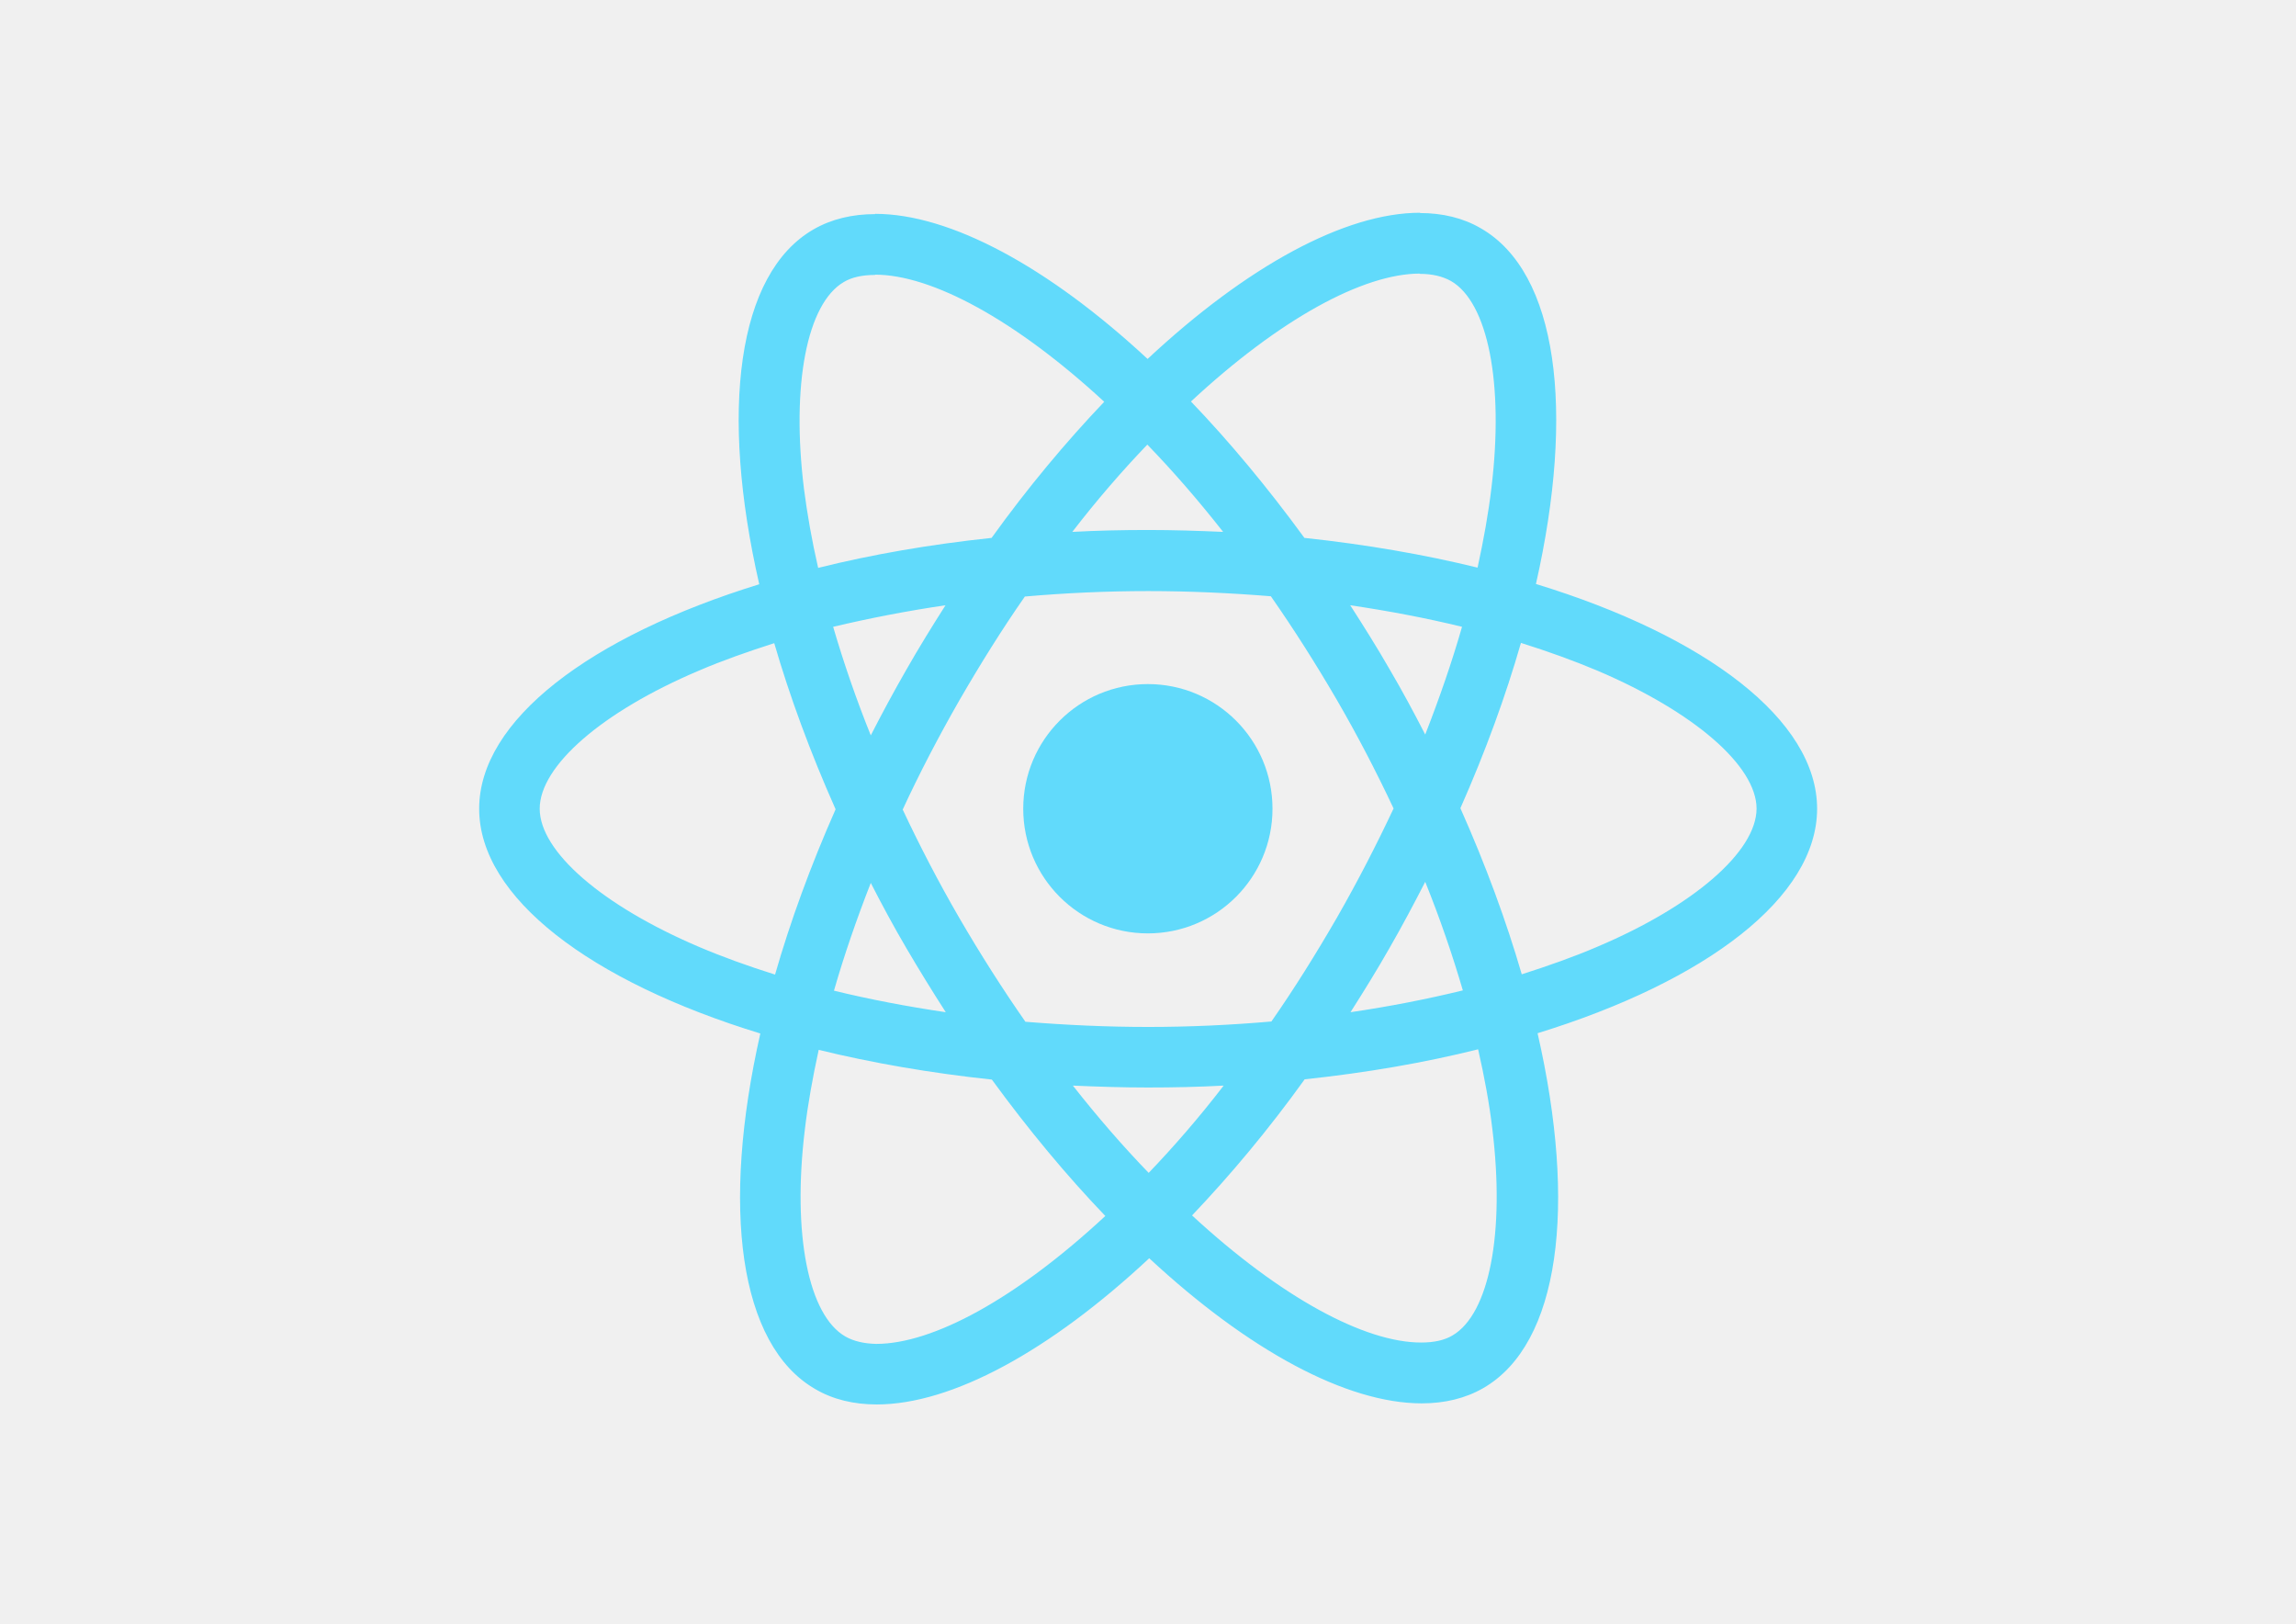
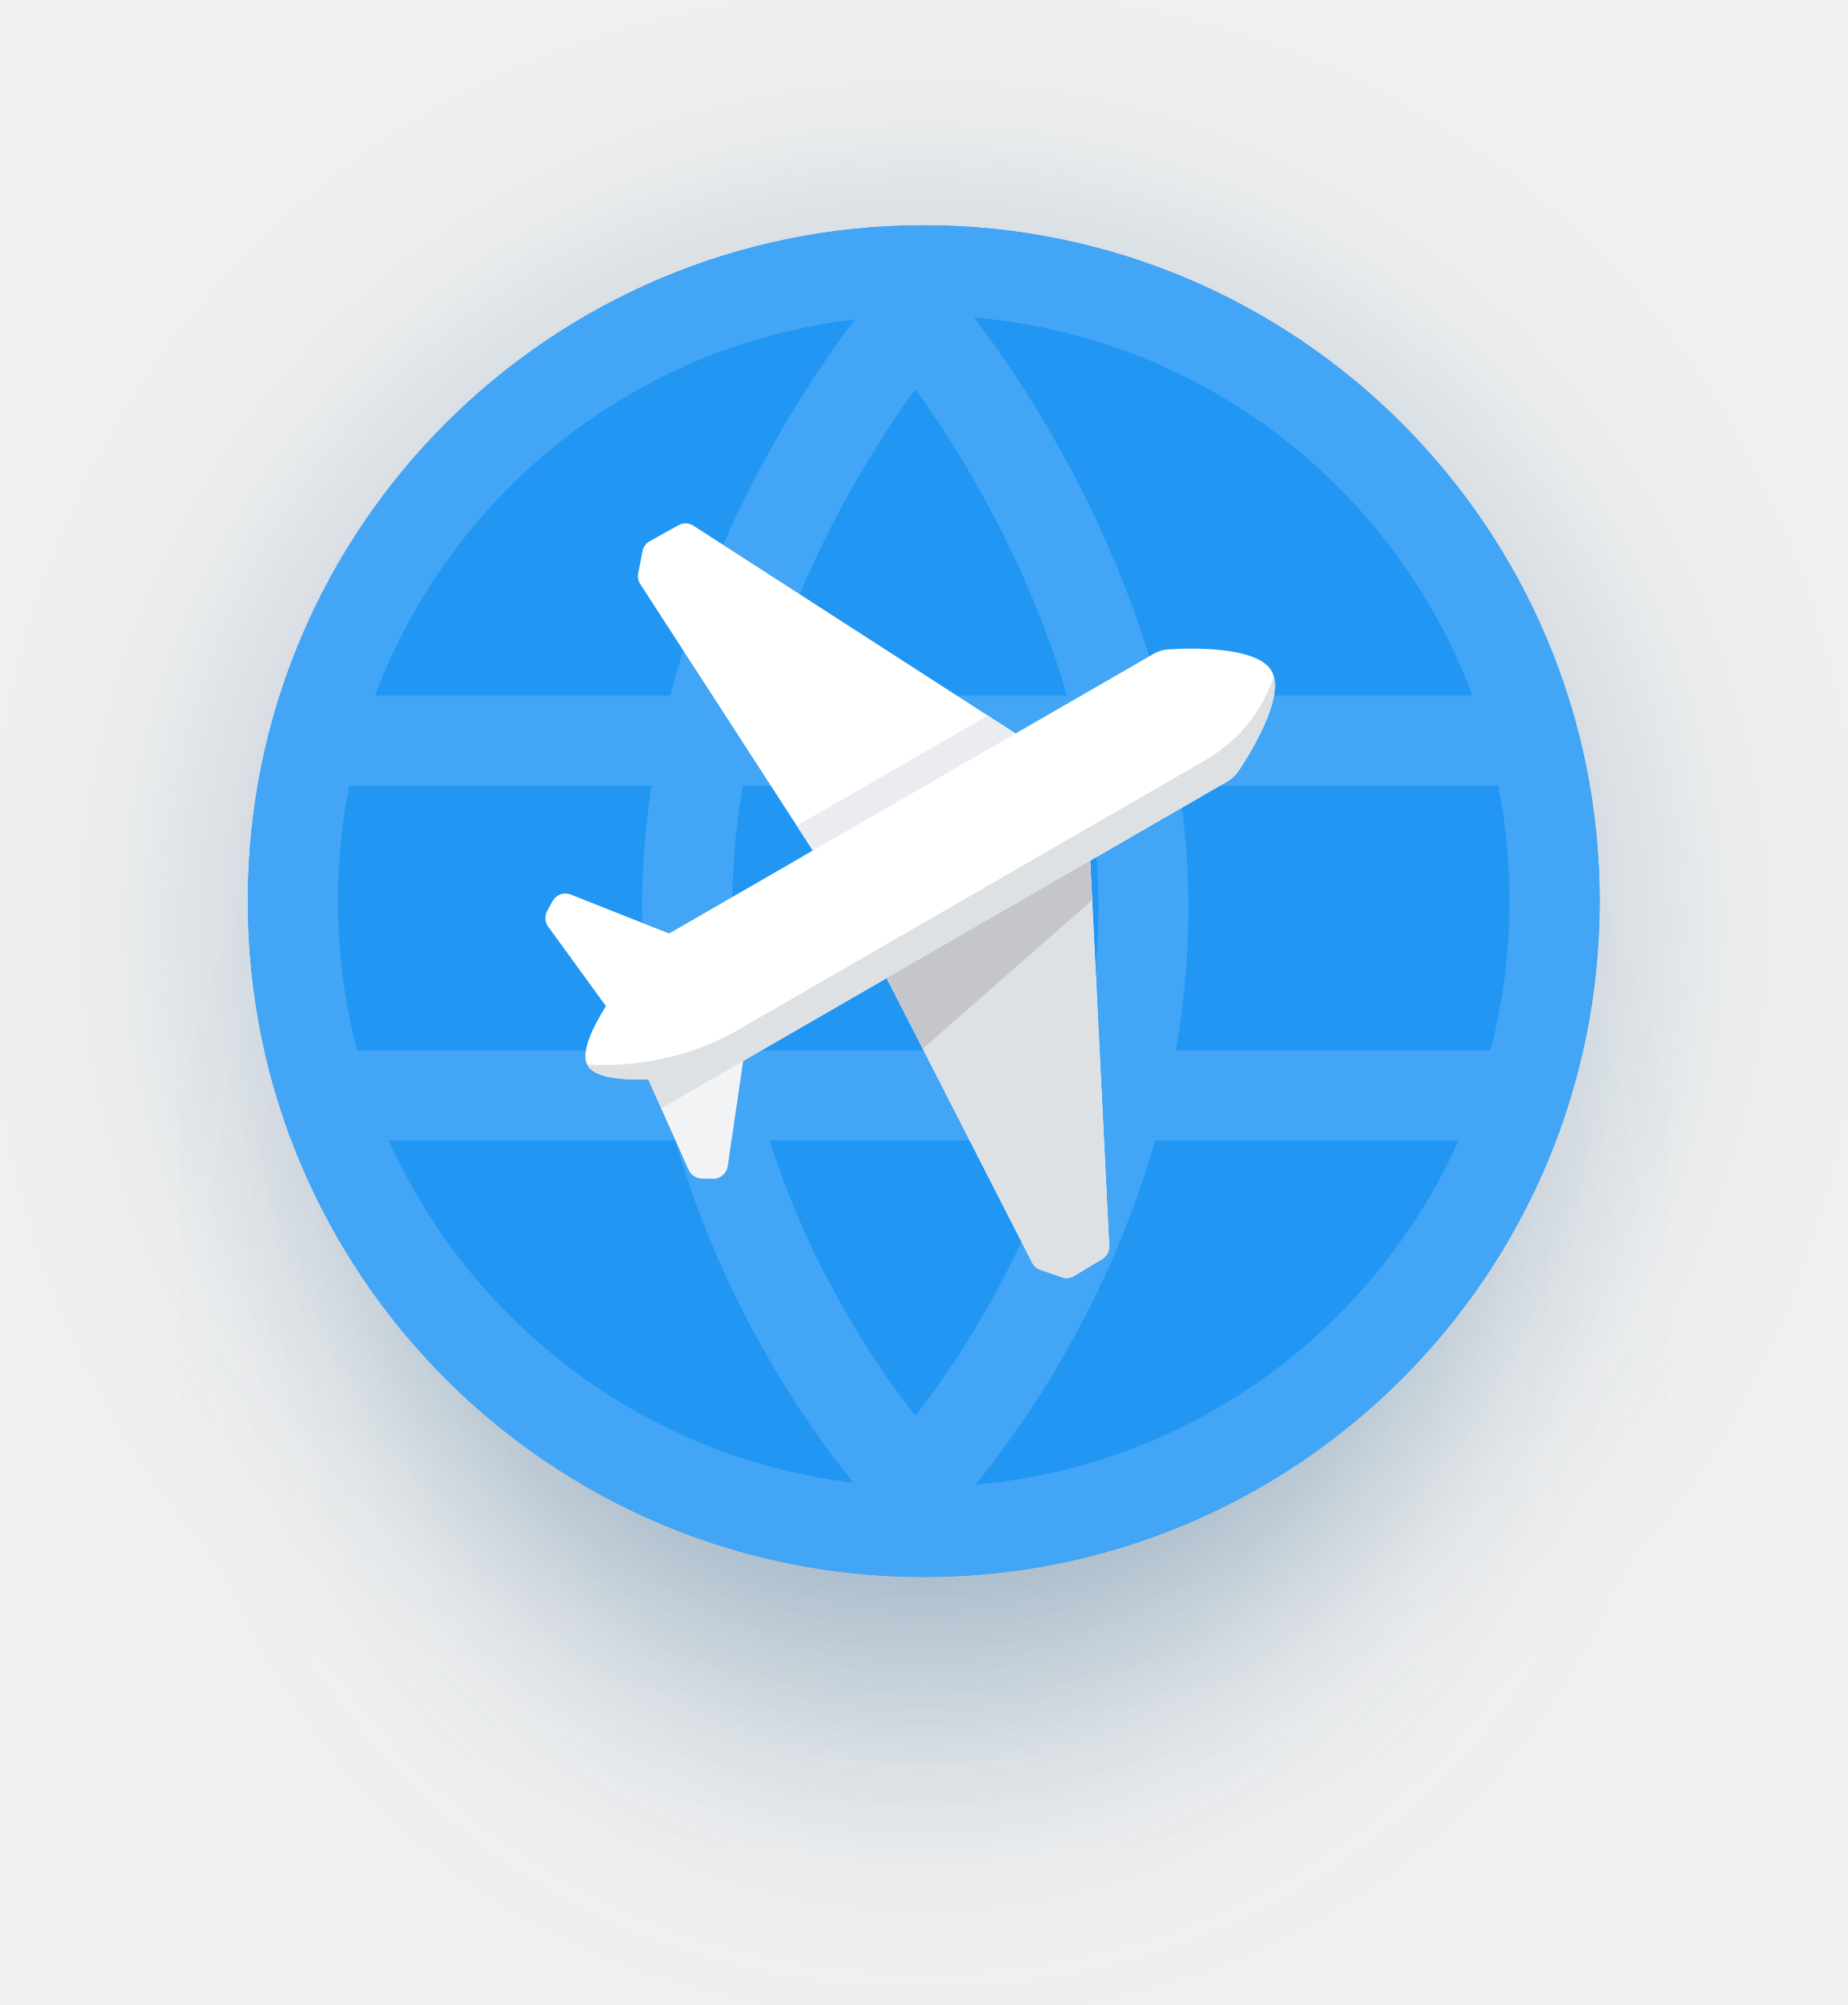
- <svg xmlns="http://www.w3.org/2000/svg" viewBox="0 0 841.9 595.3">
-   <g fill="#61DAFB">
-     <path d="M666.3 296.5c0-32.5-40.7-63.3-103.1-82.4 14.4-63.6 8-114.2-20.2-130.4-6.5-3.8-14.1-5.6-22.4-5.6v22.3c4.6 0 8.3.9 11.4 2.6 13.6 7.8 19.5 37.5 14.9 75.7-1.1 9.4-2.9 19.3-5.1 29.4-19.6-4.8-41-8.5-63.5-10.9-13.5-18.5-27.5-35.3-41.6-50 32.6-30.3 63.2-46.9 84-46.9V78c-27.5 0-63.5 19.6-99.9 53.6-36.4-33.8-72.4-53.2-99.9-53.2v22.3c20.7 0 51.4 16.5 84 46.6-14 14.7-28 31.4-41.3 49.9-22.6 2.4-44 6.1-63.6 11-2.3-10-4-19.7-5.2-29-4.7-38.2 1.1-67.9 14.6-75.8 3-1.8 6.9-2.6 11.5-2.6V78.5c-8.4 0-16 1.8-22.6 5.6-28.1 16.2-34.4 66.7-19.9 130.1-62.2 19.2-102.7 49.9-102.7 82.3 0 32.5 40.7 63.3 103.1 82.4-14.4 63.6-8 114.2 20.2 130.4 6.5 3.8 14.1 5.6 22.5 5.6 27.5 0 63.5-19.6 99.9-53.6 36.4 33.8 72.4 53.2 99.9 53.2 8.4 0 16-1.8 22.6-5.6 28.1-16.2 34.4-66.7 19.9-130.1 62-19.1 102.5-49.9 102.5-82.3zm-130.2-66.7c-3.7 12.9-8.3 26.2-13.5 39.5-4.1-8-8.4-16-13.1-24-4.6-8-9.5-15.8-14.4-23.4 14.2 2.1 27.9 4.7 41 7.9zm-45.8 106.5c-7.8 13.5-15.8 26.3-24.1 38.2-14.9 1.3-30 2-45.2 2-15.1 0-30.2-.7-45-1.9-8.3-11.9-16.4-24.6-24.2-38-7.6-13.1-14.5-26.4-20.8-39.8 6.2-13.4 13.2-26.8 20.7-39.9 7.8-13.5 15.8-26.3 24.1-38.2 14.9-1.3 30-2 45.2-2 15.1 0 30.2.7 45 1.9 8.3 11.9 16.4 24.6 24.2 38 7.6 13.1 14.5 26.4 20.8 39.8-6.3 13.4-13.2 26.8-20.7 39.9zm32.3-13c5.4 13.4 10 26.8 13.8 39.8-13.1 3.2-26.9 5.9-41.2 8 4.9-7.7 9.8-15.6 14.4-23.7 4.6-8 8.9-16.1 13-24.1zM421.2 430c-9.3-9.6-18.6-20.3-27.8-32 9 .4 18.2.7 27.5.7 9.4 0 18.7-.2 27.8-.7-9 11.7-18.3 22.4-27.5 32zm-74.4-58.9c-14.2-2.1-27.9-4.7-41-7.9 3.7-12.9 8.3-26.2 13.5-39.5 4.1 8 8.4 16 13.1 24 4.7 8 9.5 15.8 14.4 23.4zM420.7 163c9.3 9.6 18.6 20.3 27.8 32-9-.4-18.2-.7-27.5-.7-9.4 0-18.7.2-27.8.7 9-11.7 18.3-22.4 27.5-32zm-74 58.9c-4.9 7.7-9.8 15.6-14.4 23.7-4.6 8-8.9 16-13 24-5.4-13.4-10-26.8-13.8-39.8 13.1-3.1 26.9-5.8 41.2-7.9zm-90.5 125.2c-35.4-15.1-58.3-34.9-58.3-50.6 0-15.7 22.9-35.6 58.3-50.6 8.6-3.7 18-7 27.7-10.1 5.7 19.6 13.2 40 22.5 60.9-9.2 20.8-16.6 41.1-22.2 60.6-9.9-3.1-19.3-6.5-28-10.2zM310 490c-13.6-7.8-19.5-37.5-14.9-75.7 1.1-9.4 2.9-19.3 5.1-29.4 19.6 4.8 41 8.5 63.5 10.9 13.5 18.5 27.5 35.3 41.6 50-32.6 30.3-63.2 46.9-84 46.9-4.5-.1-8.3-1-11.3-2.7zm237.2-76.2c4.7 38.2-1.1 67.9-14.6 75.8-3 1.8-6.9 2.6-11.5 2.6-20.7 0-51.4-16.5-84-46.6 14-14.7 28-31.4 41.3-49.9 22.6-2.4 44-6.1 63.6-11 2.3 10.1 4.1 19.8 5.2 29.1zm38.5-66.7c-8.6 3.7-18 7-27.7 10.1-5.7-19.6-13.2-40-22.5-60.9 9.2-20.8 16.6-41.1 22.2-60.6 9.9 3.1 19.3 6.5 28.1 10.2 35.4 15.1 58.3 34.9 58.3 50.6-.1 15.7-23 35.6-58.4 50.6zM320.8 78.4z" />
-     <circle cx="420.9" cy="296.5" r="45.7" />
-     <path d="M520.5 78.1z" />
+ <svg xmlns="http://www.w3.org/2000/svg" width="82" height="89" viewBox="0 0 82 89" fill="none">
+   <g filter="url(#filter0_d_1_705)">
+     <path fill-rule="evenodd" clip-rule="evenodd" d="M41 70C53.15 70 63 60.15 63 48C63 35.85 53.15 26 41 26C28.85 26 19 35.85 19 48C19 60.15 28.85 70 41 70Z" fill="black" fill-opacity="0.01" />
  </g>
+   <g filter="url(#filter1_d_1_705)">
+     <path fill-rule="evenodd" clip-rule="evenodd" d="M41 70C57.569 70 71 56.569 71 40C71 23.431 57.569 10 41 10C24.431 10 11 23.431 11 40C11 56.569 24.431 70 41 70Z" fill="#2196F3" />
+     <path d="M69 40C69 55.464 56.464 68 41 68C25.536 68 13 55.464 13 40C13 24.536 25.536 12 41 12C56.464 12 69 24.536 69 40Z" stroke="#42A5F5" stroke-width="4" />
+   </g>
+   <mask id="mask0_1_705" style="mask-type:alpha" maskUnits="userSpaceOnUse" x="11" y="10" width="60" height="60">
+     <path fill-rule="evenodd" clip-rule="evenodd" d="M41 70C57.569 70 71 56.569 71 40C71 23.431 57.569 10 41 10C24.431 10 11 23.431 11 40C11 56.569 24.431 70 41 70Z" fill="white" />
+   </mask>
+   <g mask="url(#mask0_1_705)">
+     <path d="M13.714 32.875H67.536" stroke="#42A5F5" stroke-width="4" stroke-linecap="square" />
+     <path d="M13.714 48.625H67.536" stroke="#42A5F5" stroke-width="4" stroke-linecap="square" />
+     <path d="M40.25 14.5C40.25 14.5 30.288 26.078 30.503 40.75C30.719 55.422 40.25 65.5 40.25 65.5" stroke="#42A5F5" stroke-width="4" stroke-linecap="round" stroke-linejoin="round" />
+     <path d="M41 14.5C41 14.5 50.962 26.078 50.746 40.75C50.531 55.422 41 65.5 41 65.5" stroke="#42A5F5" stroke-width="4" stroke-linecap="round" stroke-linejoin="round" />
+   </g>
+   <path fill-rule="evenodd" clip-rule="evenodd" d="M51.195 29.028C51.395 28.912 51.615 28.841 51.846 28.826C52.862 28.762 55.798 28.678 56.435 29.781C57.072 30.884 55.53 33.384 54.966 34.231C54.838 34.423 54.666 34.578 54.466 34.694L48.39 38.202L49.234 55.302C49.246 55.541 49.125 55.768 48.919 55.891L47.67 56.639C47.505 56.738 47.306 56.759 47.124 56.696L46.178 56.369C46.019 56.314 45.888 56.2 45.811 56.051L39.353 43.419L32.984 47.096L32.297 51.768C32.25 52.091 31.969 52.329 31.643 52.323L31.145 52.313C30.893 52.308 30.666 52.158 30.564 51.928L28.774 47.912C27.544 47.952 26.389 47.831 26.079 47.294C25.77 46.758 26.243 45.702 26.893 44.661L24.329 41.13C24.181 40.926 24.165 40.655 24.287 40.435L24.527 39.999C24.685 39.713 25.031 39.589 25.335 39.709L29.697 41.439L36.078 37.755L28.419 25.927C28.328 25.786 28.295 25.615 28.327 25.45L28.517 24.467C28.553 24.279 28.671 24.116 28.839 24.023L30.111 23.315C30.321 23.198 30.578 23.207 30.779 23.337L45.077 32.56L51.195 29.028Z" fill="white" />
+   <mask id="mask1_1_705" style="mask-type:alpha" maskUnits="userSpaceOnUse" x="24" y="23" width="33" height="34">
+     <path fill-rule="evenodd" clip-rule="evenodd" d="M51.195 29.028C51.395 28.912 51.615 28.841 51.846 28.826C52.862 28.762 55.798 28.678 56.435 29.781C57.072 30.884 55.53 33.384 54.966 34.231C54.838 34.423 54.666 34.578 54.466 34.694L48.39 38.202L49.234 55.302C49.246 55.541 49.125 55.768 48.919 55.891L47.67 56.639C47.505 56.738 47.306 56.759 47.124 56.696L46.178 56.369C46.019 56.314 45.888 56.2 45.811 56.051L39.353 43.419L32.984 47.096L32.297 51.768C32.25 52.091 31.969 52.329 31.643 52.323L31.145 52.313C30.893 52.308 30.666 52.158 30.564 51.928L28.774 47.912C27.544 47.952 26.389 47.831 26.079 47.294C25.77 46.758 26.243 45.702 26.893 44.661L24.329 41.13C24.181 40.926 24.165 40.655 24.287 40.435L24.527 39.999C24.685 39.713 25.031 39.589 25.335 39.709L29.697 41.439L36.078 37.755L28.419 25.927C28.328 25.786 28.295 25.615 28.327 25.45L28.517 24.467C28.553 24.279 28.671 24.116 28.839 24.023L30.111 23.315C30.321 23.198 30.578 23.207 30.779 23.337L45.077 32.56L51.195 29.028Z" fill="white" />
+   </mask>
+   <g mask="url(#mask1_1_705)">
+     <rect x="45.536" y="30.784" width="1.309" height="12.408" transform="rotate(60 45.536 30.7838)" fill="#EBECF2" />
+     <path fill-rule="evenodd" clip-rule="evenodd" d="M48.919 55.891C49.125 55.768 49.246 55.541 49.234 55.302L48.363 37.642L39.126 42.975L45.811 56.051C45.888 56.2 46.019 56.314 46.178 56.369L47.124 56.696C47.306 56.759 47.505 56.738 47.67 56.639L48.919 55.891Z" fill="#DEE1E3" />
+     <path opacity="0.4" fill-rule="evenodd" clip-rule="evenodd" d="M28.837 47.801L28.748 47.853L30.564 51.928C30.666 52.158 30.893 52.308 31.145 52.313L31.643 52.323C31.969 52.329 32.25 52.091 32.297 51.768L33.023 46.833L32.56 47.101C32.417 47.183 32.263 47.245 32.101 47.281C31.551 47.404 30.155 47.695 28.837 47.801Z" fill="#DEE1E3" />
+     <path fill-rule="evenodd" clip-rule="evenodd" d="M39.248 43.214L48.378 37.943L48.477 39.954L40.956 46.554L39.248 43.214Z" fill="#C5C6CC" />
+     <path fill-rule="evenodd" clip-rule="evenodd" d="M57.482 32.953L27.691 50.152C27.691 50.152 26.812 48.564 26.079 47.294C26.07 47.279 26.062 47.263 26.054 47.247C27.406 47.345 30.127 47.235 32.766 45.711L53.391 33.804C55.682 32.481 56.243 30.767 56.553 30.031C57.031 31.316 57.482 32.953 57.482 32.953Z" fill="#DEE1E3" />
+   </g>
+   <defs>
+     <filter id="filter0_d_1_705" x="8" y="23" width="66" height="66" filterUnits="userSpaceOnUse" color-interpolation-filters="sRGB">
+       <feFlood flood-opacity="0" result="BackgroundImageFix" />
+       <feColorMatrix in="SourceAlpha" type="matrix" values="0 0 0 0 0 0 0 0 0 0 0 0 0 0 0 0 0 0 127 0" result="hardAlpha" />
+       <feOffset dy="8" />
+       <feGaussianBlur stdDeviation="5.5" />
+       <feColorMatrix type="matrix" values="0 0 0 0 0.216 0 0 0 0 0.408 0 0 0 0 0.557 0 0 0 0.25 0" />
+       <feBlend mode="normal" in2="BackgroundImageFix" result="effect1_dropShadow_1_705" />
+       <feBlend mode="normal" in="SourceGraphic" in2="effect1_dropShadow_1_705" result="shape" />
+     </filter>
+     <filter id="filter1_d_1_705" x="0" y="0" width="82" height="82" filterUnits="userSpaceOnUse" color-interpolation-filters="sRGB">
+       <feFlood flood-opacity="0" result="BackgroundImageFix" />
+       <feColorMatrix in="SourceAlpha" type="matrix" values="0 0 0 0 0 0 0 0 0 0 0 0 0 0 0 0 0 0 127 0" result="hardAlpha" />
+       <feOffset dy="1" />
+       <feGaussianBlur stdDeviation="5.5" />
+       <feColorMatrix type="matrix" values="0 0 0 0 0.216 0 0 0 0 0.408 0 0 0 0 0.557 0 0 0 0.3 0" />
+       <feBlend mode="normal" in2="BackgroundImageFix" result="effect1_dropShadow_1_705" />
+       <feBlend mode="normal" in="SourceGraphic" in2="effect1_dropShadow_1_705" result="shape" />
+     </filter>
+   </defs>
</svg>
